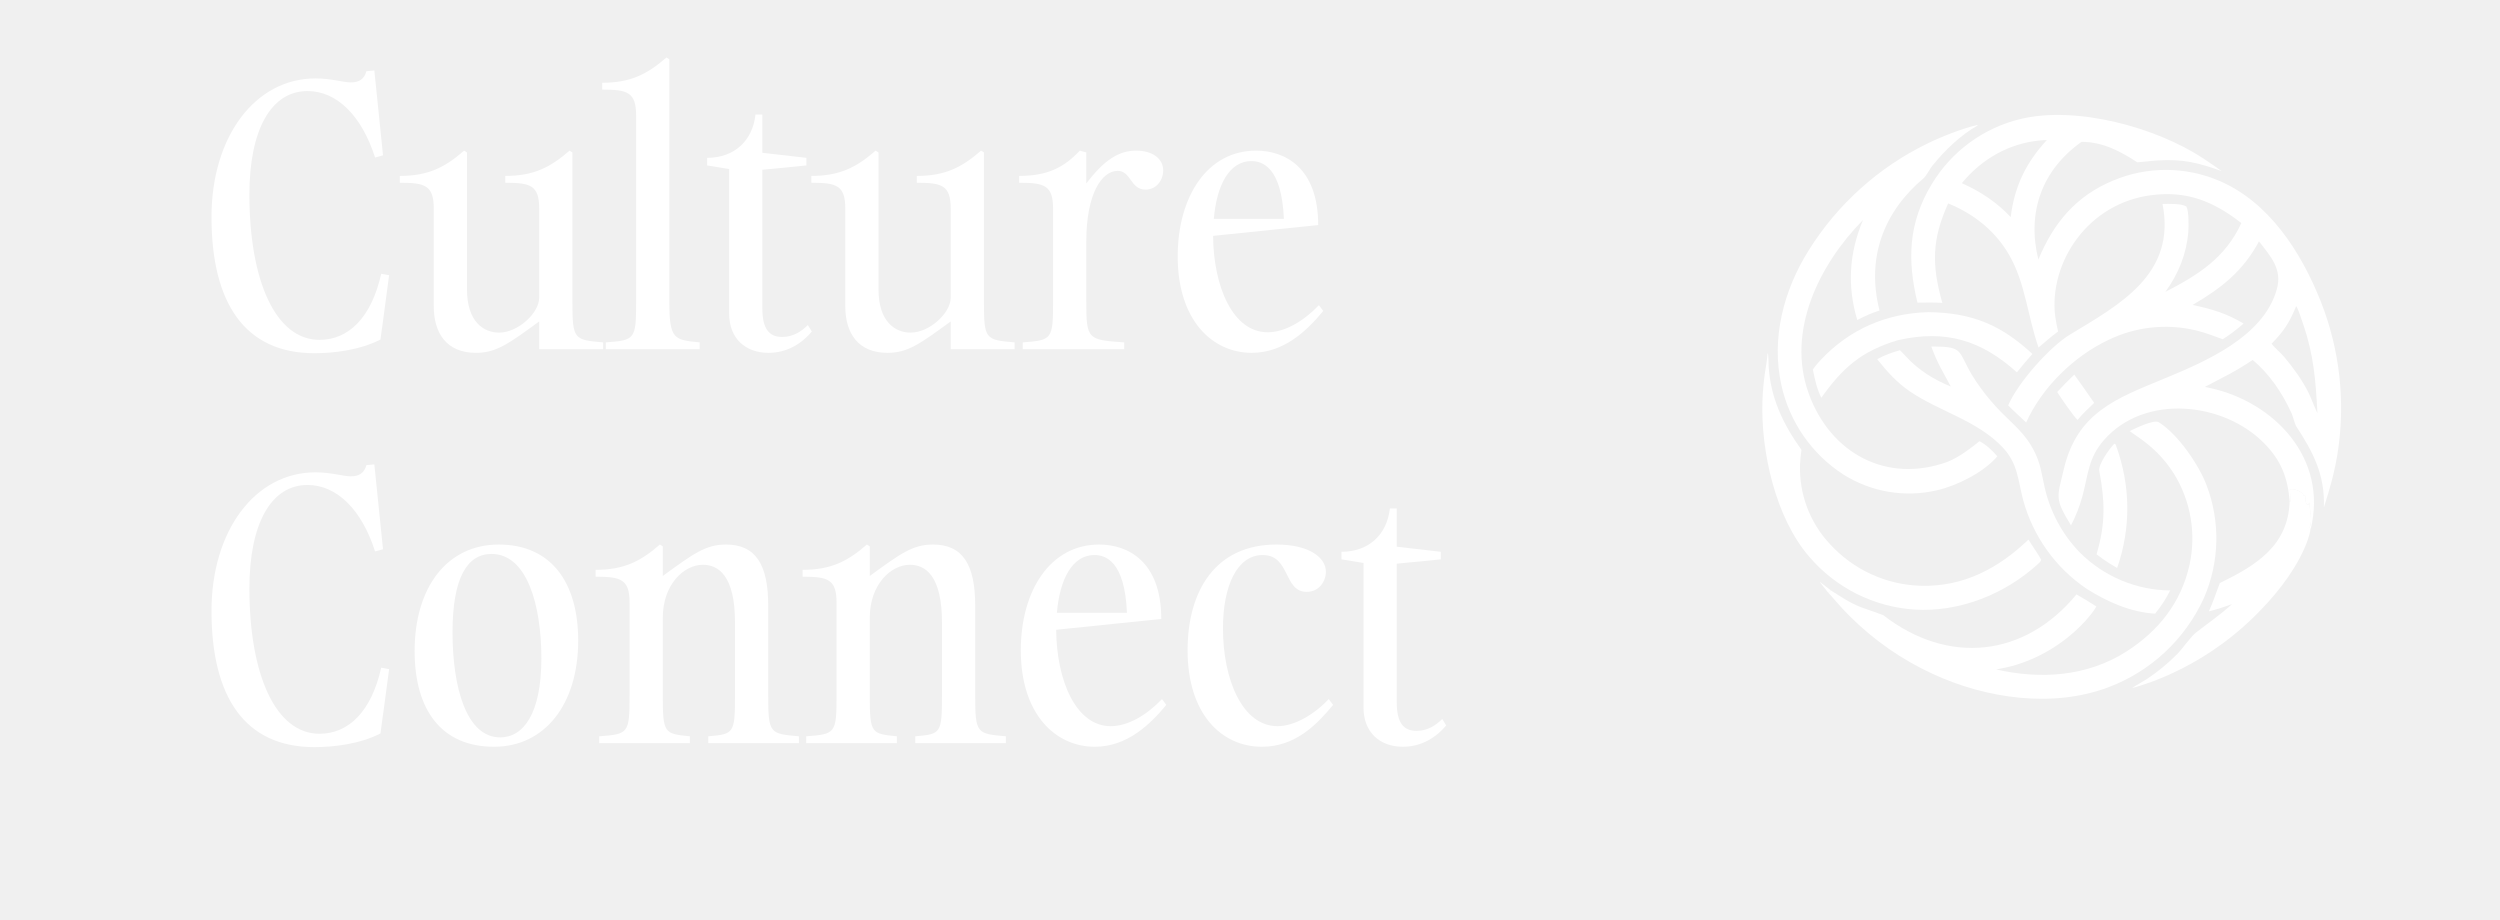
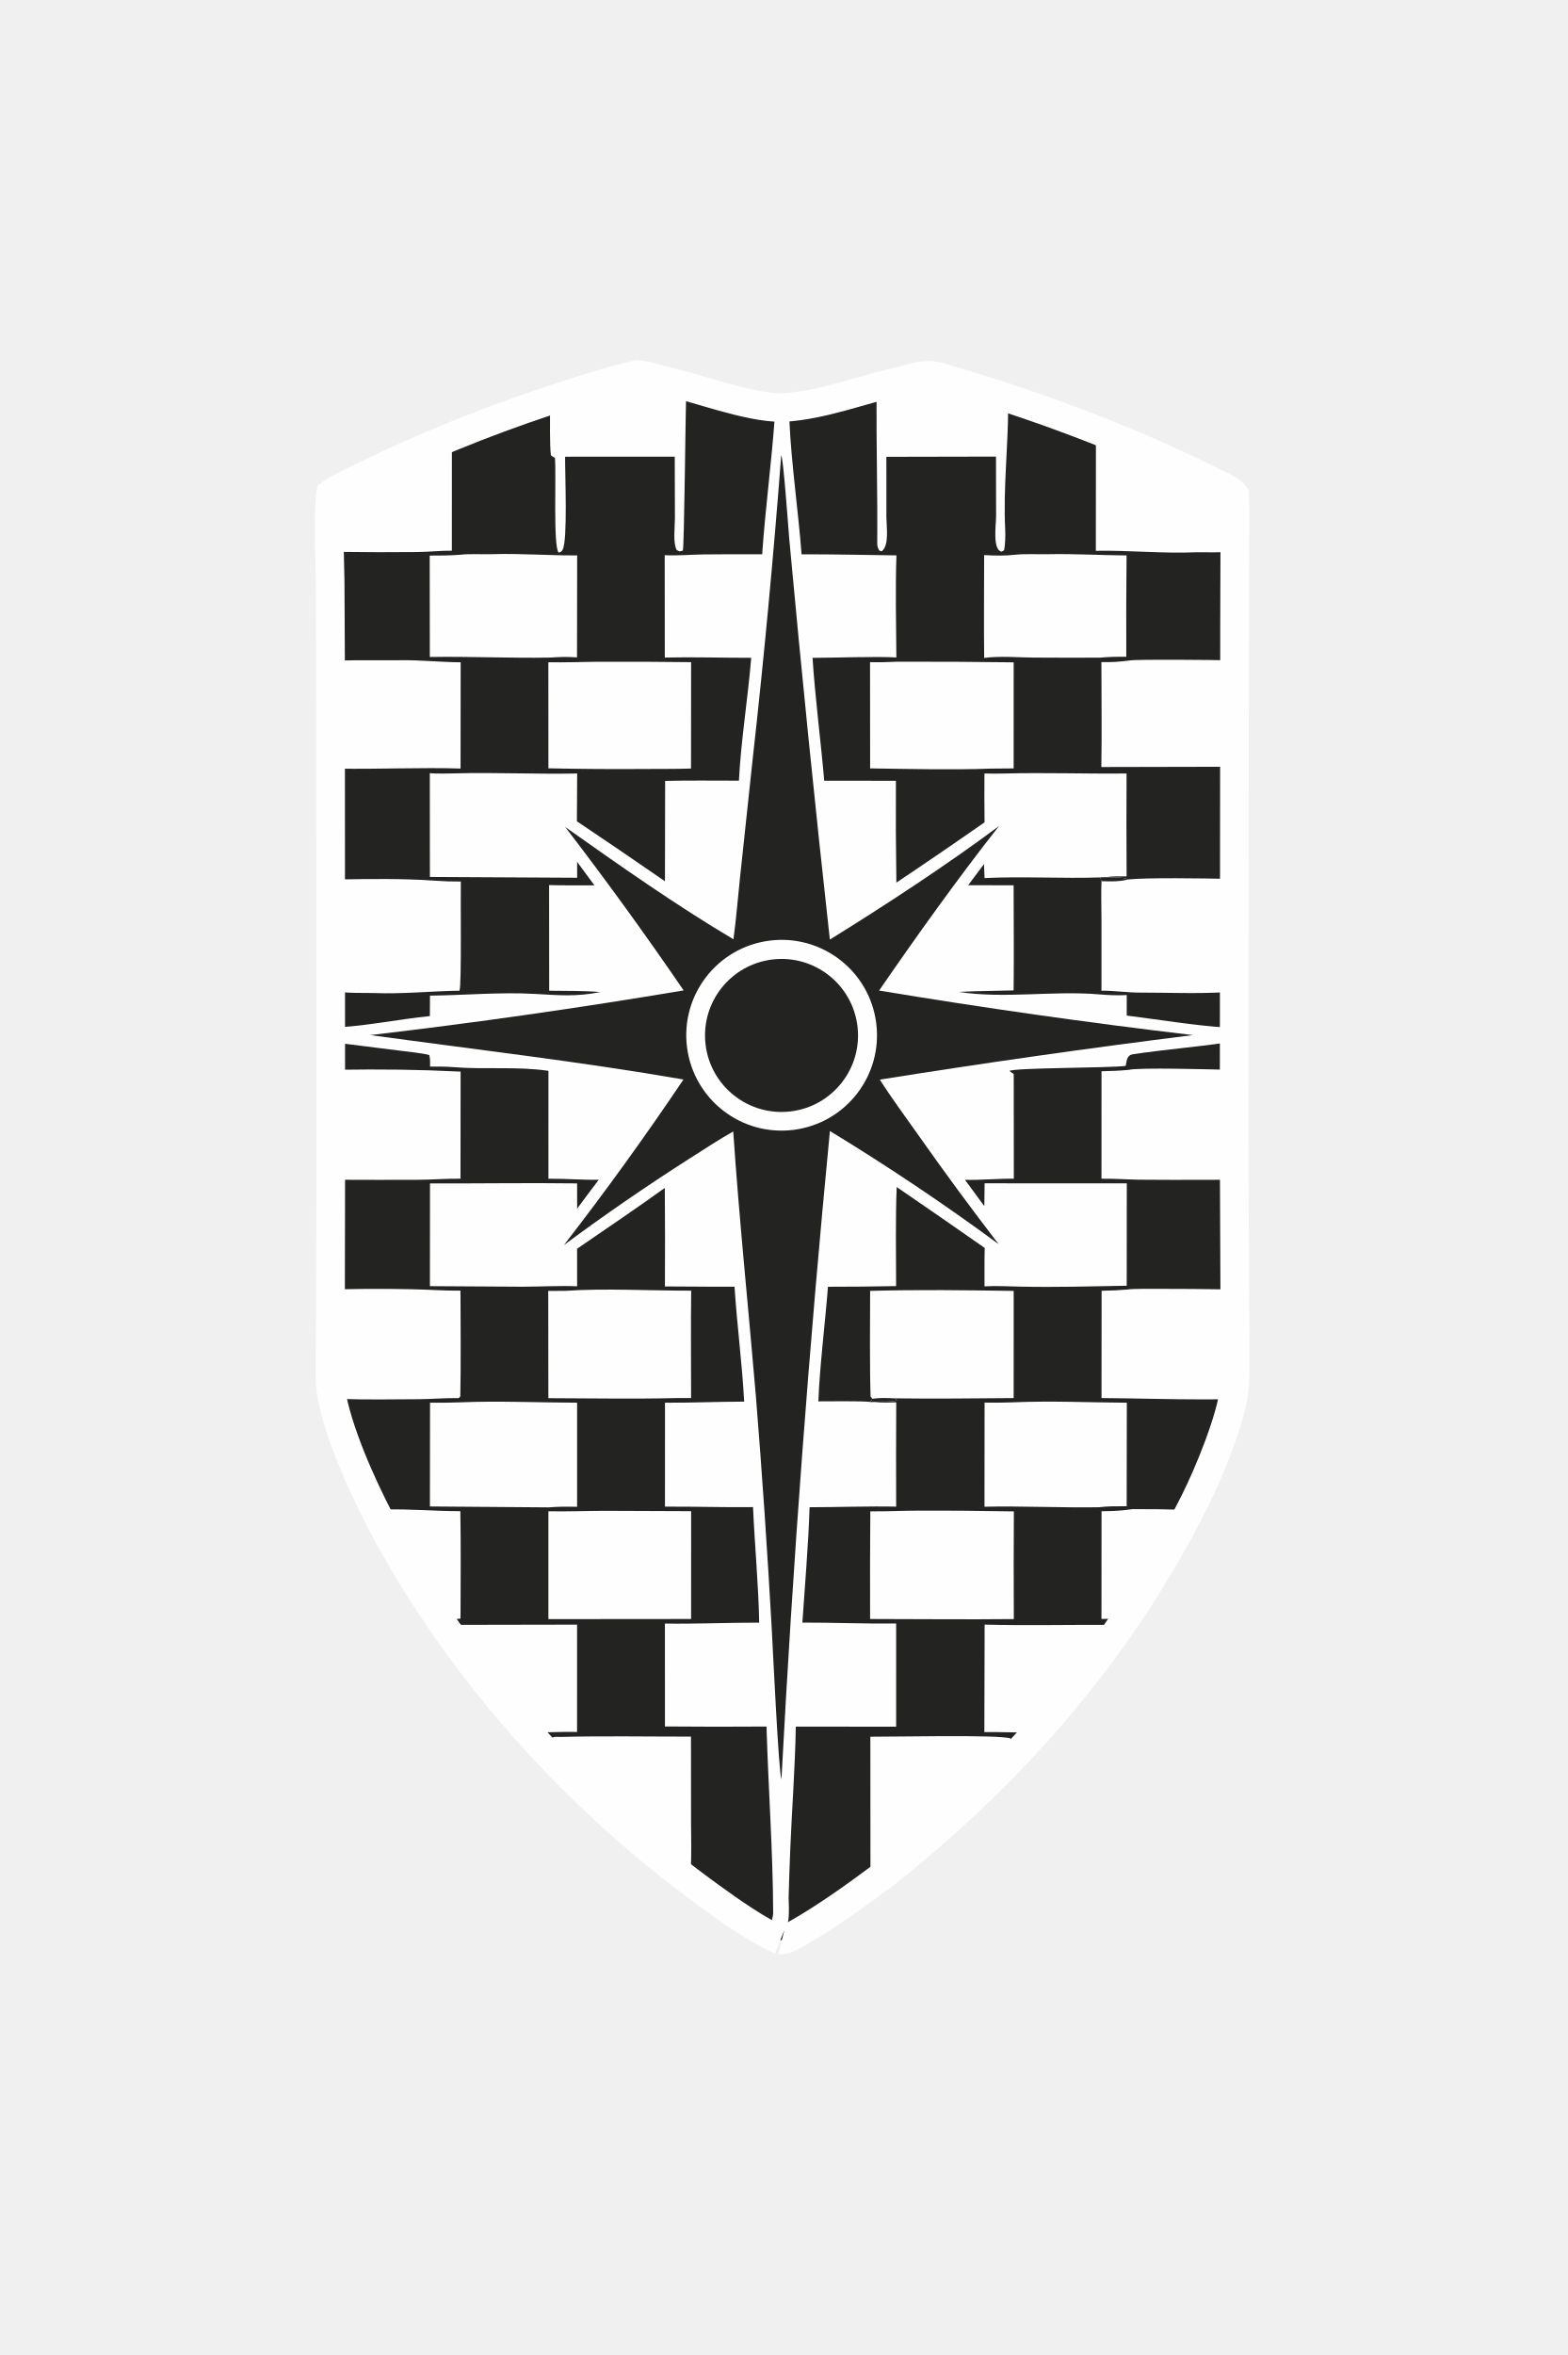
- <svg xmlns="http://www.w3.org/2000/svg" width="87" height="32" viewBox="0 0 87 32" fill="none">
-   <path d="M66.727 10.532C66.368 9.044 66.409 7.759 67.224 6.41C67.912 5.266 69.027 4.449 70.319 4.14C72.263 3.674 75.038 4.431 76.682 5.518C76.891 5.656 77.111 5.811 77.317 5.956C76.5 5.663 75.968 5.528 75.076 5.584C74.849 5.598 74.6 5.635 74.38 5.649C73.778 5.258 73.175 4.938 72.438 4.936C71.058 5.912 70.528 7.394 70.935 9.033C71.463 7.754 72.25 6.816 73.542 6.281C74.719 5.787 76.044 5.79 77.22 6.289C78.969 7.031 80.08 8.775 80.762 10.488C81.431 12.178 81.632 14.02 81.341 15.816C81.226 16.5 81.079 17 80.871 17.659C80.912 16.528 80.499 15.737 79.913 14.842C79.843 14.734 79.797 14.464 79.725 14.338C79.423 13.672 78.96 12.993 78.392 12.527C77.751 12.954 77.382 13.118 76.726 13.466C78.954 13.867 80.918 15.747 80.46 18.193C80.445 18.274 80.427 18.363 80.401 18.441L80.38 18.339C80.484 18.119 80.375 17.761 80.366 17.493C80.344 17.523 80.347 17.523 80.342 17.56C80.298 17.57 80.321 17.569 80.267 17.537C80.222 17.455 80.229 17.386 80.225 17.29L80.223 17.25L80.172 17.255C80.122 17.084 79.771 16.983 79.688 17.035C79.7 17.15 79.696 17.37 79.714 17.458L79.679 17.438C79.612 16.617 79.38 16.019 78.79 15.422C77.362 13.978 74.633 13.703 73.222 15.309C72.673 15.931 72.672 16.504 72.474 17.247C72.378 17.606 72.242 17.954 72.071 18.283C71.493 17.337 71.585 17.324 71.824 16.314C72.284 14.366 73.641 13.867 75.269 13.195C76.727 12.593 78.767 11.732 79.232 10.07C79.434 9.367 79.014 8.917 78.613 8.4C78.055 9.439 77.297 10.033 76.303 10.611C76.979 10.758 77.464 10.898 78.076 11.259C77.883 11.43 77.579 11.67 77.35 11.805C77.008 11.682 76.762 11.58 76.403 11.494C75.383 11.254 74.313 11.373 73.369 11.831C72.165 12.402 71.066 13.477 70.51 14.702C70.326 14.522 70.046 14.279 69.885 14.107C70.213 13.334 71.317 12.08 72.033 11.645C73.745 10.606 75.74 9.552 75.256 7.097C75.475 7.097 75.908 7.077 76.085 7.185C76.175 7.341 76.168 7.887 76.153 8.072C76.091 8.843 75.806 9.535 75.356 10.157C76.496 9.568 77.441 8.977 77.999 7.762C77.022 7.006 76.104 6.626 74.844 6.795C73.816 6.929 72.886 7.479 72.269 8.32C71.708 9.069 71.401 10.072 71.522 11.013C71.543 11.179 71.585 11.371 71.621 11.536C71.38 11.715 71.17 11.897 70.942 12.093C70.562 11.024 70.488 9.844 69.907 8.852C69.464 8.095 68.811 7.545 68.023 7.177C67.948 7.143 67.872 7.11 67.796 7.079C67.228 8.338 67.219 9.217 67.593 10.54C67.269 10.522 67.05 10.529 66.727 10.532ZM69.207 6.895C69.484 7.087 69.741 7.308 69.972 7.554C70.106 6.478 70.503 5.665 71.23 4.874C71.172 4.876 71.043 4.878 70.99 4.888C69.924 4.988 68.974 5.527 68.29 6.352L68.272 6.374C68.679 6.565 68.835 6.646 69.207 6.895ZM79.05 11.962C79.186 12.135 79.362 12.267 79.498 12.43C79.813 12.805 80.128 13.245 80.347 13.686C80.451 13.91 80.544 14.167 80.647 14.379C80.586 13.252 80.522 12.359 80.148 11.277C80.094 11.121 79.99 10.779 79.908 10.652C79.679 11.212 79.481 11.525 79.05 11.962Z" fill="white" />
-   <path d="M74.115 15.001C74.323 14.898 74.96 14.591 75.125 14.694C75.808 15.12 76.528 16.199 76.781 16.867C77.275 18.146 77.242 19.57 76.69 20.825C76.031 22.258 74.837 23.369 73.368 23.918C71.43 24.649 69.106 24.308 67.26 23.452C66.186 22.959 65.208 22.278 64.37 21.441C64.194 21.268 64.045 21.105 63.884 20.919C63.83 20.857 63.679 20.677 63.626 20.63C63.675 20.596 63.674 20.591 63.715 20.547C64.082 20.775 64.391 20.994 64.8 21.145C64.858 21.166 65.524 21.397 65.538 21.408C67.793 23.155 70.456 22.878 72.262 20.685C72.484 20.81 72.738 20.967 72.954 21.106C72.87 21.262 72.686 21.482 72.566 21.613C71.911 22.326 71.082 22.851 70.162 23.137C69.936 23.206 69.7 23.253 69.468 23.297C71.011 23.65 72.635 23.545 73.998 22.674C75.112 21.962 75.9 20.976 76.193 19.666C76.435 18.574 76.24 17.431 75.651 16.483C75.302 15.93 74.877 15.523 74.341 15.163C74.271 15.116 74.179 15.055 74.115 15.001Z" fill="white" />
-   <path d="M68.786 4.356L68.819 4.348L68.817 4.37C68.26 4.678 67.687 5.222 67.29 5.716C67.177 5.829 67.048 6.112 66.936 6.207C65.554 7.369 64.939 8.977 65.408 10.806C65.105 10.904 64.915 10.991 64.633 11.136C64.275 9.939 64.352 8.805 64.832 7.657C63.311 9.198 62.158 11.521 62.943 13.694C63.698 15.786 65.666 16.837 67.77 16.073C68.17 15.916 68.552 15.62 68.887 15.354C69.116 15.471 69.341 15.686 69.508 15.879C69.05 16.427 68.11 16.901 67.418 17.059C66.297 17.325 65.118 17.126 64.143 16.509C63.048 15.8 62.275 14.684 61.992 13.403C61.63 11.77 62.074 10.095 62.947 8.704C63.951 7.102 65.381 5.817 67.075 4.995C67.539 4.765 68.286 4.47 68.786 4.356Z" fill="white" />
-   <path d="M67.208 12.059C67.227 12.059 67.247 12.058 67.266 12.058C68.345 12.061 68.128 12.213 68.621 13.043C68.72 13.208 68.828 13.368 68.943 13.522C69.154 13.811 69.386 14.084 69.636 14.339C70.058 14.769 70.462 15.08 70.757 15.634C71.018 16.127 71.037 16.444 71.153 16.955C71.345 17.814 71.77 18.602 72.382 19.231C73.219 20.066 74.346 20.539 75.523 20.547C75.379 20.836 75.202 21.108 74.997 21.356C74.137 21.303 73.331 20.944 72.612 20.488C71.534 19.76 70.751 18.664 70.406 17.402C70.225 16.719 70.225 16.138 69.702 15.578C68.825 14.639 67.497 14.323 66.465 13.622C66.009 13.311 65.665 12.927 65.327 12.5C65.58 12.359 65.839 12.265 66.117 12.188C66.188 12.255 66.263 12.335 66.329 12.407C66.771 12.886 67.291 13.206 67.888 13.452C67.589 12.885 67.45 12.704 67.208 12.059Z" fill="white" />
-   <path d="M61.512 12.288C61.548 12.331 61.544 12.652 61.548 12.728C61.61 13.844 62.054 14.766 62.691 15.655C62.669 15.827 62.648 15.988 62.641 16.161C62.606 17.188 62.98 18.185 63.68 18.932C64.496 19.826 65.636 20.35 66.84 20.385C68.325 20.427 69.541 19.782 70.591 18.778C70.69 18.948 70.975 19.352 71.032 19.478C71.016 19.554 70.966 19.585 70.908 19.639C69.768 20.68 68.17 21.313 66.627 21.213C65.209 21.121 63.887 20.458 62.96 19.372C61.788 18.016 61.274 15.717 61.333 13.948C61.345 13.635 61.372 13.323 61.414 13.013C61.444 12.797 61.498 12.524 61.511 12.312L61.512 12.288Z" fill="white" />
-   <path d="M79.679 17.438L79.714 17.458C79.696 17.37 79.7 17.15 79.688 17.035C79.771 16.983 80.122 17.084 80.172 17.255L80.223 17.25L80.225 17.29C80.229 17.386 80.222 17.455 80.267 17.537C80.321 17.569 80.298 17.57 80.342 17.56C80.347 17.523 80.344 17.523 80.366 17.493C80.375 17.761 80.484 18.119 80.38 18.339L80.401 18.441C80.401 18.494 80.331 18.732 80.311 18.787C79.992 19.678 79.351 20.524 78.703 21.198C77.648 22.308 76.359 23.165 74.933 23.707C74.845 23.741 74.284 23.937 74.204 23.938C74.366 23.829 74.542 23.74 74.704 23.635C75.089 23.381 75.446 23.087 75.77 22.758C75.961 22.564 76.242 22.151 76.424 22.01C76.854 21.674 77.269 21.395 77.677 21.02C77.412 21.121 77.142 21.206 76.868 21.276C77.033 20.912 77.111 20.644 77.252 20.289C78.496 19.683 79.636 18.997 79.679 17.438Z" fill="white" />
-   <path d="M67.099 10.863C68.595 10.877 69.632 11.297 70.727 12.318C70.54 12.525 70.361 12.739 70.189 12.958C68.939 11.833 67.704 11.463 66.047 11.838C64.779 12.219 64.132 12.789 63.381 13.843C63.214 13.485 63.166 13.242 63.088 12.862C63.172 12.733 63.256 12.637 63.361 12.525C64.372 11.453 65.645 10.905 67.099 10.863Z" fill="white" />
-   <path d="M73.577 15.442C73.62 15.46 73.617 15.449 73.634 15.494C74.145 16.893 74.165 18.358 73.677 19.765L73.396 19.598C73.231 19.49 73.114 19.41 72.96 19.289C73.278 18.213 73.253 17.442 73.055 16.388C73.013 16.164 73.403 15.622 73.577 15.442Z" fill="white" />
-   <path d="M72.184 13.037C72.199 13.048 72.823 13.935 72.877 14.02C72.645 14.254 72.524 14.338 72.3 14.613C72.181 14.52 71.682 13.793 71.59 13.642C71.792 13.422 71.969 13.243 72.184 13.037Z" fill="white" />
-   <path d="M63.319 20.242C63.451 20.339 63.586 20.447 63.715 20.547C63.674 20.591 63.675 20.596 63.626 20.63C63.525 20.5 63.422 20.371 63.319 20.242Z" fill="white" />
-   <path d="M13.266 9.527L13.542 9.577L13.241 11.814C12.512 12.191 11.594 12.292 10.941 12.292C8.528 12.292 7.36 10.557 7.36 7.554C7.36 4.752 8.88 2.729 10.979 2.729C11.532 2.729 11.934 2.867 12.21 2.867C12.499 2.867 12.675 2.754 12.751 2.478L13.027 2.452L13.329 5.405L13.052 5.481C12.587 4.023 11.72 3.169 10.702 3.169C9.433 3.169 8.679 4.513 8.679 6.775C8.679 9.753 9.584 11.827 11.117 11.827C12.135 11.827 12.926 11.048 13.266 9.527Z" fill="white" />
-   <path d="M20.988 12.153H18.764V11.186C17.696 11.965 17.269 12.279 16.565 12.279C15.535 12.279 15.095 11.588 15.095 10.658V7.265C15.095 6.448 14.793 6.36 13.914 6.36V6.122C14.894 6.122 15.472 5.833 16.151 5.242L16.251 5.305V10.067C16.251 11.198 16.829 11.575 17.369 11.575C18.023 11.575 18.764 10.897 18.764 10.356V7.265C18.764 6.448 18.463 6.36 17.583 6.36V6.122C18.563 6.122 19.141 5.833 19.82 5.242L19.92 5.305V10.495C19.92 11.814 19.971 11.827 20.988 11.915V12.153Z" fill="white" />
-   <path d="M24.349 11.915V12.153H21.082V11.915C22.1 11.839 22.137 11.814 22.137 10.495V4.023C22.137 3.206 21.836 3.118 20.956 3.118V2.88C21.936 2.88 22.514 2.591 23.193 2L23.293 2.063V10.495C23.293 11.814 23.457 11.827 24.349 11.915Z" fill="white" />
-   <path d="M28.113 11.311L28.252 11.538C27.912 11.94 27.41 12.279 26.744 12.279C25.952 12.279 25.374 11.789 25.374 10.909V5.883L24.608 5.757V5.493C25.55 5.493 26.191 4.903 26.291 3.985H26.53V5.317L28.063 5.493V5.757L26.53 5.908V10.733C26.53 11.45 26.769 11.726 27.221 11.726C27.598 11.726 27.887 11.538 28.113 11.311Z" fill="white" />
-   <path d="M35.309 12.153H33.085V11.186C32.017 11.965 31.59 12.279 30.886 12.279C29.856 12.279 29.416 11.588 29.416 10.658V7.265C29.416 6.448 29.114 6.36 28.235 6.36V6.122C29.215 6.122 29.793 5.833 30.471 5.242L30.572 5.305V10.067C30.572 11.198 31.15 11.575 31.69 11.575C32.344 11.575 33.085 10.897 33.085 10.356V7.265C33.085 6.448 32.783 6.36 31.904 6.36V6.122C32.884 6.122 33.462 5.833 34.141 5.242L34.241 5.305V10.495C34.241 11.814 34.291 11.827 35.309 11.915V12.153Z" fill="white" />
-   <path d="M39.122 11.915V12.153H35.591V11.915C36.609 11.839 36.647 11.814 36.647 10.495V7.265C36.647 6.448 36.345 6.36 35.465 6.36V6.122C36.446 6.122 37.024 5.833 37.577 5.242L37.803 5.305V6.386C38.431 5.556 38.946 5.242 39.537 5.242C40.09 5.242 40.479 5.506 40.479 5.933C40.479 6.272 40.241 6.599 39.864 6.599C39.336 6.599 39.361 5.946 38.896 5.946C38.343 5.946 37.803 6.737 37.803 8.409V10.495C37.803 11.814 37.853 11.827 39.122 11.915Z" fill="white" />
-   <path d="M43.56 12.279C42.191 12.279 40.984 11.148 40.984 8.924C40.984 6.838 42.015 5.242 43.711 5.242C44.717 5.242 45.873 5.833 45.873 7.831L42.216 8.208C42.228 9.979 42.907 11.563 44.114 11.563C44.717 11.563 45.37 11.173 45.898 10.62L46.049 10.821C45.508 11.475 44.704 12.279 43.56 12.279ZM43.548 5.606C42.782 5.606 42.342 6.436 42.241 7.617H44.679C44.603 5.808 43.925 5.606 43.548 5.606Z" fill="white" />
-   <path d="M13.266 23.235L13.542 23.286L13.241 25.523C12.512 25.899 11.594 26 10.941 26C8.528 26 7.36 24.266 7.36 21.263C7.36 18.46 8.88 16.437 10.979 16.437C11.532 16.437 11.934 16.576 12.21 16.576C12.499 16.576 12.675 16.462 12.751 16.186L13.027 16.161L13.329 19.114L13.052 19.189C12.587 17.732 11.72 16.877 10.702 16.877C9.433 16.877 8.679 18.222 8.679 20.483C8.679 23.462 9.584 25.535 11.117 25.535C12.135 25.535 12.926 24.756 13.266 23.235Z" fill="white" />
-   <path d="M17.357 18.95C19.141 18.95 20.121 20.22 20.121 22.293C20.121 24.517 18.953 25.987 17.194 25.987C15.371 25.987 14.429 24.718 14.429 22.657C14.429 20.421 15.572 18.95 17.357 18.95ZM17.407 25.661C18.211 25.661 18.84 24.844 18.84 22.909C18.84 21.049 18.337 19.277 17.105 19.277C16.264 19.277 15.748 20.094 15.748 22.004C15.748 23.914 16.226 25.661 17.407 25.661Z" fill="white" />
-   <path d="M24.007 25.623V25.862H20.853V25.623C21.871 25.548 21.909 25.523 21.909 24.203V20.974C21.909 20.157 21.607 20.069 20.727 20.069V19.83C21.707 19.83 22.286 19.541 22.964 18.95L23.065 19.013V20.044C24.133 19.265 24.56 18.95 25.264 18.95C26.294 18.95 26.734 19.642 26.734 21.074V24.203C26.734 25.523 26.784 25.535 27.802 25.623V25.862H24.648V25.623C25.54 25.548 25.578 25.523 25.578 24.203V21.665C25.578 20.031 25 19.654 24.459 19.654C23.806 19.654 23.065 20.333 23.065 21.501V24.203C23.065 25.523 23.115 25.535 24.007 25.623Z" fill="white" />
-   <path d="M31.21 25.623V25.862H28.056V25.623C29.074 25.548 29.112 25.523 29.112 24.203V20.974C29.112 20.157 28.81 20.069 27.931 20.069V19.83C28.911 19.83 29.489 19.541 30.168 18.95L30.268 19.013V20.044C31.336 19.265 31.763 18.95 32.467 18.95C33.498 18.95 33.937 19.642 33.937 21.074V24.203C33.937 25.523 33.988 25.535 35.005 25.623V25.862H31.851V25.623C32.743 25.548 32.781 25.523 32.781 24.203V21.665C32.781 20.031 32.203 19.654 31.663 19.654C31.009 19.654 30.268 20.333 30.268 21.501V24.203C30.268 25.523 30.318 25.535 31.21 25.623Z" fill="white" />
-   <path d="M38.1 25.987C36.73 25.987 35.524 24.857 35.524 22.632C35.524 20.546 36.554 18.95 38.251 18.95C39.256 18.95 40.412 19.541 40.412 21.539L36.755 21.916C36.768 23.688 37.446 25.271 38.653 25.271C39.256 25.271 39.909 24.882 40.437 24.329L40.588 24.53C40.047 25.183 39.243 25.987 38.1 25.987ZM38.087 19.315C37.321 19.315 36.881 20.144 36.78 21.325H39.218C39.143 19.516 38.464 19.315 38.087 19.315Z" fill="white" />
-   <path d="M43.942 19.315C43.049 19.315 42.559 20.395 42.559 21.866C42.559 23.65 43.238 25.271 44.457 25.271C45.035 25.271 45.713 24.882 46.241 24.329L46.392 24.53C45.852 25.183 45.098 25.987 43.916 25.987C42.496 25.987 41.328 24.831 41.328 22.632C41.328 20.546 42.308 18.95 44.419 18.95C45.6 18.95 46.141 19.428 46.141 19.893C46.141 20.232 45.902 20.597 45.475 20.597C44.658 20.597 44.909 19.315 43.942 19.315Z" fill="white" />
-   <path d="M50.19 25.02L50.328 25.246C49.989 25.648 49.486 25.987 48.82 25.987C48.029 25.987 47.45 25.497 47.45 24.618V19.591L46.684 19.466V19.202C47.626 19.202 48.267 18.611 48.368 17.694H48.607V19.026L50.14 19.202V19.466L48.607 19.616V24.442C48.607 25.158 48.845 25.434 49.298 25.434C49.675 25.434 49.964 25.246 50.19 25.02Z" fill="white" />
+ <svg xmlns="http://www.w3.org/2000/svg" width="219" height="329" viewBox="0 0 219 329" fill="none">
+   <path d="M89.054 52.323C89.484 52.343 90.018 52.446 90.682 52.615C91.316 52.777 92.317 53.075 93.049 53.236C95.213 53.711 97.924 54.589 100.922 55.423C103.772 56.215 106.888 56.966 109.397 56.939H109.451L109.504 56.935C112.39 56.749 115.191 56.09 117.851 55.364C120.578 54.621 123.055 53.842 125.605 53.279L125.637 53.273L125.669 53.264C128.45 52.553 129.449 52.125 131.504 52.725C144.274 56.45 156.99 61.092 168.853 67.001L168.854 67.002C169.71 67.428 170.654 67.809 171.574 68.369C172.009 68.635 172.303 68.864 172.47 69.042C172.49 69.064 172.505 69.083 172.518 69.099C172.598 71.08 172.568 73.162 172.555 75.238V75.243L172.517 86.95V86.955L172.455 159.314V159.324L172.554 182.774C172.563 185.603 172.705 191.903 172.458 194.189V194.191C172.248 196.139 171.394 199.009 170.285 201.991C169.191 204.932 167.915 207.81 166.961 209.711C156.598 230.366 141.801 247.381 123.751 261.722C119.723 264.729 115.59 267.715 111.341 270.14H111.34C110.782 270.459 110.223 270.751 109.708 270.917C109.158 271.095 108.985 271.022 109.013 271.033C105.972 269.75 102.065 266.979 99.156 264.872C80.421 251.299 63.944 233.034 53.206 212.554C50.464 207.323 47.086 199.753 46.224 194.228C46.11 193.496 46.084 191.558 46.105 189.295C46.124 187.191 46.182 184.808 46.186 183.662V183.659L46.225 162.133V162.128L46.194 93.005V92.996L46.137 81.3V81.285L46.075 78.431C46.048 77.235 46.021 75.848 46.013 74.438C46.006 73.053 46.017 71.71 46.066 70.609C46.09 70.058 46.123 69.588 46.164 69.215C46.173 69.129 46.185 69.05 46.195 68.98C46.278 68.916 46.377 68.844 46.494 68.766C46.861 68.519 47.328 68.249 47.85 67.972C48.923 67.403 49.989 66.921 50.771 66.537C59.052 62.506 67.59 59.026 76.329 56.118L76.341 56.113C80.047 54.853 85.312 53.16 89.054 52.323Z" fill="#232322" stroke="#FEFEFE" stroke-width="4" />
+   <path d="M108.273 58.217C112.135 58.021 116.681 56.617 120.497 55.766C118.493 56.706 112.563 58.494 110.31 58.725C110.561 64.628 111.561 71.437 112.012 77.439C116.55 77.43 120.764 77.529 125.272 77.589C125.108 82.083 125.224 87.307 125.26 91.846C122.192 91.685 116.848 91.895 113.547 91.903C113.885 97.276 114.704 103.554 115.178 109.066L125.195 109.079C125.165 113.821 125.187 118.564 125.26 123.305C129.398 120.54 133.505 117.73 137.582 114.877C137.556 112.604 137.551 110.331 137.567 108.058C138.494 108.091 139.42 108.086 140.348 108.062C146.039 107.913 151.739 108.123 157.428 108.059C157.401 112.852 157.403 117.645 157.433 122.437C156.395 122.426 155.54 122.388 154.507 122.553L153.757 122.58C148.488 122.754 142.761 122.411 137.583 122.669L137.503 120.711C136.76 121.69 136.024 122.675 135.295 123.665L141.644 123.681C141.648 128.542 141.701 133.508 141.645 138.361C139.195 138.432 136.4 138.441 133.985 138.574C140.338 139.562 147.195 138.362 153.654 138.922C154.886 139.029 156.221 139.08 157.454 139.013L157.449 141.878C161.496 142.377 167.387 143.335 171.286 143.54L171.278 145.658C166.985 146.296 162.631 146.629 158.341 147.28C157.397 147.423 157.476 148.228 157.299 148.911C154.678 149.223 142.023 149.146 141.055 149.608C141.285 149.79 141.405 149.88 141.659 150.04L141.674 164.67C139.352 164.641 137.034 164.887 134.843 164.823L137.552 168.5L137.59 165.31L157.459 165.319L157.448 179.62C152.458 179.713 147.497 179.851 142.503 179.744C140.873 179.708 139.198 179.615 137.575 179.707C137.583 177.956 137.555 176.079 137.603 174.339C133.52 171.48 129.42 168.645 125.304 165.833C125.125 170.299 125.219 175.173 125.223 179.67C122.049 179.736 118.875 179.766 115.7 179.764C115.322 184.685 114.531 191.01 114.36 195.774C116.116 195.782 120.074 195.697 121.631 195.855L122.261 195.847C123.092 195.991 124.365 195.928 125.241 195.914C125.213 200.77 125.21 205.627 125.231 210.481C121.486 210.399 116.979 210.563 113.13 210.566C112.978 215.656 112.465 221.556 112.125 226.682C116.423 226.669 121.07 226.862 125.228 226.809L125.229 241.225L111.204 241.211C111.126 246.591 110.667 252.708 110.441 258.156C110.345 260.459 110.266 262.763 110.203 265.067C110.182 266.024 110.769 271.215 108.181 269.51C107.453 268.909 108.044 267.929 108.042 267.293C108.02 258.723 107.359 249.738 107.113 241.203C102.382 241.238 97.652 241.235 92.921 241.192L92.916 226.817C97.007 226.893 101.828 226.676 106.091 226.689C106.003 221.577 105.455 215.775 105.23 210.546C101.087 210.6 97.021 210.451 92.924 210.484L92.927 195.962C96.473 195.986 100.361 195.819 103.989 195.81C103.713 190.508 102.983 185.08 102.644 179.756C99.404 179.784 96.16 179.715 92.917 179.719C92.942 175.13 92.937 170.54 92.901 165.952C88.961 168.799 84.661 171.686 80.644 174.45L80.648 179.702C78.61 179.589 75.244 179.752 73.062 179.758L60.078 179.679L60.088 165.329C67.017 165.348 73.634 165.233 80.645 165.324L80.651 168.857C81.646 167.499 82.653 166.151 83.673 164.813C81.341 164.858 79.029 164.648 76.638 164.673L76.641 149.598C72.155 148.946 67.775 149.448 63.279 149.076C62.246 148.991 61.139 149.005 60.098 149.009C60.108 148.364 60.132 148.041 59.992 147.396C59.371 147.171 56.722 146.887 55.943 146.788L47.238 145.695L47.253 143.519C51.272 143.319 55.971 142.345 60.07 141.954L60.089 139.091C64.914 139.042 69.916 138.577 74.765 138.853C78.216 139.049 80.491 139.26 83.89 138.6C81.958 138.405 78.754 138.431 76.746 138.406L76.733 123.65C78.785 123.71 81.002 123.676 83.067 123.684L80.649 120.403L80.651 122.624L60.074 122.511L60.062 108.019C61.194 108.095 62.353 108.076 63.487 108.044C69.186 107.886 74.966 108.178 80.654 108.061L80.618 114.737C84.74 117.499 88.841 120.292 92.921 123.115L92.947 109.095C96.293 109.007 99.893 109.067 103.259 109.061C103.509 103.77 104.535 97.332 104.977 91.898C101.043 91.903 96.785 91.768 92.9 91.863L92.887 77.562C94.763 77.651 96.545 77.475 98.415 77.452C101.109 77.42 103.813 77.43 106.507 77.436C106.938 71.112 107.817 64.637 108.273 58.217Z" fill="#FEFEFE" />
+   <path d="M109.17 63.593C109.456 63.873 110.179 73.937 110.283 75.204C112 93.907 113.894 112.593 115.965 131.259C123.495 126.608 132.485 120.721 139.611 115.392C134.066 122.415 127.945 130.959 122.848 138.384C137.413 140.801 152.033 142.876 166.695 144.605C152.079 146.431 137.494 148.505 122.948 150.827C124.489 153.269 126.69 156.252 128.38 158.645C131.993 163.779 135.716 168.834 139.547 173.808C131.924 168.198 124.059 162.926 115.973 158.005C113.056 188.136 110.798 218.326 109.202 248.556C108.816 247.866 107.975 229.858 107.845 227.553C107.239 216.687 106.498 205.831 105.623 194.984C104.594 182.85 103.279 170.169 102.464 158.066C100.5 159.166 98.113 160.743 96.168 161.976C90.242 165.761 84.45 169.751 78.802 173.939C84.629 166.418 90.201 158.703 95.509 150.808C81.077 148.306 66.254 146.602 51.744 144.605C66.39 142.889 80.99 140.808 95.532 138.363C90.224 130.599 84.703 122.983 78.973 115.524C86.434 120.809 94.68 126.598 102.491 131.218C102.865 128.521 103.115 125.395 103.406 122.654L105.137 106.434C106.734 92.179 108.078 77.896 109.17 63.593Z" fill="#232322" />
+   <path d="M107.541 131.409C114.837 130.479 121.507 135.635 122.444 142.929C123.381 150.222 118.231 156.896 110.937 157.84C103.633 158.786 96.946 153.628 96.008 146.324C95.069 139.02 100.235 132.34 107.541 131.409Z" fill="#FEFEFE" />
+   <path d="M107.969 134.039C113.832 133.354 119.141 137.548 119.829 143.409C120.517 149.271 116.323 154.58 110.461 155.27C104.596 155.96 99.283 151.765 98.594 145.901C97.906 140.037 102.104 134.726 107.969 134.039Z" fill="#232322" />
+   <path d="M121.619 211.135C123.673 211.166 125.957 211.05 128.055 211.044C132.597 211.026 137.138 211.061 141.679 211.145C141.647 216.158 141.645 221.174 141.673 226.189C134.932 226.263 128.308 226.179 121.589 226.179C121.568 221.164 121.578 216.15 121.619 211.135Z" fill="#FEFEFE" />
+   <path d="M121.593 180.336C128.404 180.156 134.858 180.24 141.653 180.344L141.651 195.315C136.184 195.352 130.525 195.432 125.065 195.35L125.349 195.601C124.91 195.909 123.031 195.747 122.261 195.847L121.631 195.855L121.903 195.408C121.82 195.308 121.738 195.209 121.655 195.108C121.522 190.945 121.584 184.258 121.593 180.336Z" fill="#FEFEFE" />
+   <path d="M121.903 195.408C123.076 195.255 123.897 195.308 125.066 195.35L125.349 195.601C124.91 195.909 123.031 195.747 122.261 195.847L121.631 195.855L121.903 195.408Z" fill="#232322" />
+   <path d="M79.018 180.333C84.42 179.956 91.124 180.323 96.587 180.309C96.523 185.27 96.573 190.346 96.574 195.316H94.402C88.575 195.458 82.482 195.344 76.63 195.329L76.612 180.349L79.018 180.333Z" fill="#FEFEFE" />
+   <path d="M76.636 211.127C79.173 211.18 81.986 211.072 84.564 211.066L96.58 211.114L96.576 226.178L76.635 226.196L76.636 211.127Z" fill="#FEFEFE" />
+   <path d="M64.501 195.906C69.462 195.686 75.587 195.953 80.645 195.959L80.647 210.505C79.151 210.47 78.134 210.473 76.645 210.584L60.077 210.457L60.094 195.965C61.564 195.978 63.033 195.959 64.501 195.906Z" fill="#FEFEFE" />
+   <path d="M125.315 92.444C130.761 92.427 136.207 92.456 141.652 92.531L141.649 107.349L138.462 107.377C133.277 107.57 126.817 107.424 121.593 107.346L121.58 92.506C122.906 92.538 123.99 92.505 125.315 92.444Z" fill="#FEFEFE" />
+   <path d="M83.461 92.449C87.832 92.431 92.204 92.45 96.576 92.507L96.563 107.368C94.489 107.435 92.302 107.415 90.219 107.427C85.691 107.463 81.163 107.433 76.637 107.337L76.628 92.523C78.862 92.554 81.218 92.482 83.461 92.449Z" fill="#FEFEFE" />
+   <path d="M64.344 77.498C65.516 77.343 67.537 77.46 68.79 77.42C72.706 77.294 76.787 77.623 80.654 77.589L80.633 91.842C79.176 91.724 78.268 91.784 76.812 91.867C71.237 91.968 65.51 91.683 60.064 91.784L60.047 77.616C61.566 77.618 62.833 77.614 64.344 77.498Z" fill="#FEFEFE" />
+   <path d="M141.666 195.906C146.668 195.681 152.445 195.932 157.464 195.965L157.442 210.427C156.085 210.428 154.881 210.407 153.529 210.566C148.261 210.65 142.714 210.377 137.573 210.491L137.586 195.946C139.004 195.967 140.251 195.964 141.666 195.906Z" fill="#FEFEFE" />
+   <path d="M141.857 77.499C143.121 77.353 145.105 77.449 146.422 77.423C150.091 77.35 153.773 77.566 157.427 77.596C157.384 82.316 157.371 87.036 157.387 91.756C156 91.739 155.075 91.76 153.695 91.876C150.569 91.889 147.443 91.885 144.317 91.866C141.978 91.833 139.851 91.63 137.529 91.911C137.472 87.166 137.525 82.301 137.525 77.546C138.973 77.629 140.415 77.662 141.857 77.499Z" fill="#FEFEFE" />
+   <path d="M153.757 122.58L154.507 122.553C155.404 122.601 157.005 122.493 157.636 122.864C160.344 122.582 168.169 122.712 171.299 122.776L171.264 138.608C167.439 138.848 163.096 138.665 159.232 138.668C157.517 138.669 155.742 138.387 153.919 138.404L153.92 128.272C153.92 126.779 153.846 124.542 153.93 123.102L153.757 122.58Z" fill="#FEFEFE" />
+   <path d="M153.757 122.58L154.507 122.553C155.404 122.601 157.005 122.493 157.636 122.864C156.474 123.175 155.127 123.155 153.93 123.102L153.757 122.58Z" fill="#232322" />
+   <path d="M47.373 122.858C51.78 122.791 56.341 122.717 60.74 123.032C61.992 123.122 63.145 123.163 64.398 123.153C64.344 125.002 64.52 137.776 64.209 138.403C60.248 138.458 56.282 138.889 52.258 138.732C50.577 138.667 49.047 138.806 47.319 138.534C47.495 133.501 47.39 127.934 47.373 122.858Z" fill="#FEFEFE" />
+   <path d="M157.551 180.152C158.207 180.018 161.212 180.054 162.054 180.055C165.13 180.052 168.207 180.076 171.283 180.131C171.5 182.939 171.59 193.125 171.066 195.479L168.331 195.5C163.432 195.504 158.748 195.345 153.927 195.313L153.939 180.325C155.209 180.298 156.283 180.258 157.551 180.152Z" fill="#FEFEFE" />
+   <path d="M157.673 149.47C159.129 149.104 169.289 149.401 171.296 149.444L171.262 164.813L168.106 164.828C165.121 164.837 162.134 164.831 159.149 164.808C157.345 164.781 155.762 164.645 153.921 164.669L153.928 149.656C155.248 149.626 156.356 149.592 157.673 149.47Z" fill="#FEFEFE" />
+   <path d="M47.4 180.118C51.853 180.029 56.425 180.017 60.877 180.23C62.05 180.286 63.177 180.311 64.35 180.307C64.359 183.548 64.417 191.499 64.323 195.087C64.246 195.165 64.17 195.242 64.094 195.321C62.236 195.284 60.417 195.458 58.571 195.471C54.895 195.495 51.14 195.556 47.472 195.43L47.453 195.326C46.861 191.874 47.294 183.917 47.4 180.118Z" fill="#FEFEFE" />
+   <path d="M47.334 149.448C53.329 149.361 58.396 149.413 64.365 149.708L64.351 164.667C62.372 164.643 60.478 164.805 58.53 164.82C54.819 164.845 51.091 164.826 47.379 164.816C47.409 159.694 47.394 154.571 47.334 149.448Z" fill="#FEFEFE" />
+   <path d="M157.817 92.276C158.756 92.076 169.817 92.202 171.334 92.239C171.435 96.957 171.295 102.348 171.27 107.118L167.555 107.126L153.903 107.156C153.983 102.35 153.911 97.324 153.91 92.501C155.436 92.52 156.314 92.468 157.817 92.276Z" fill="#FEFEFE" />
+   <path d="M47.325 92.282C50.239 92.198 53.152 92.273 56.064 92.237C58.864 92.202 61.576 92.509 64.373 92.526L64.359 107.368C59.107 107.189 52.81 107.477 47.335 107.381C47.394 102.411 47.284 97.302 47.325 92.282Z" fill="#FEFEFE" />
+   <path d="M153.147 61.278C160.05 63.915 164.955 66.222 171.474 69.631C171.466 72.107 171.4 74.584 171.276 77.058C170.351 77.258 168.185 77.11 167.147 77.155C162.513 77.356 157.731 76.86 153.134 76.949L153.147 61.278Z" fill="#FEFEFE" />
+   <path d="M121.624 242.626C124.169 242.652 139.603 242.302 141.219 242.862C141.881 244.803 134.004 251.529 132.345 253.049C128.943 256.178 125.368 259.115 121.638 261.844L121.624 242.626Z" fill="#FEFEFE" />
+   <path d="M78.303 242.657C84.193 242.496 90.627 242.618 96.559 242.61L96.566 254.466C96.571 256.477 96.66 259.291 96.507 261.248C96.151 261.295 95.828 260.953 95.452 260.692C89.236 256.181 82.834 249.826 77.409 244.308C76.993 243.884 76.875 243.462 76.994 242.883C77.396 242.567 77.766 242.649 78.303 242.657Z" fill="#FEFEFE" />
+   <path d="M89.165 53.371C91.26 53.844 93.726 54.591 95.882 55.123C95.806 57.224 95.612 76.628 95.422 76.921C94.839 77.048 95.059 77.086 94.57 76.844C94.014 75.925 94.314 73.529 94.315 72.369L94.291 63.8H83.792L78.97 63.805C78.939 66.039 79.353 75.519 78.622 76.787C78.449 77.086 78.397 77.105 78.071 77.203C77.276 76.405 77.751 66.172 77.546 63.958C77.273 63.819 77.224 63.8 76.987 63.609C76.79 62.178 76.88 58.613 76.861 57C80.918 55.643 85.022 54.433 89.165 53.371Z" fill="#FEFEFE" />
+   <path d="M129.625 53.385C133.471 54.283 137.139 55.499 140.885 56.727C140.875 62.552 140.177 68.181 140.469 74.021C140.507 74.765 140.471 76.172 140.316 76.871L139.951 77.071C138.669 76.782 139.189 73.314 139.196 72.135L139.181 63.787L133.923 63.798L123.862 63.819L123.865 72.29C123.873 73.62 124.295 76.224 123.197 77.026L122.874 76.909C122.687 76.596 122.583 76.298 122.586 75.93C122.642 69.027 122.448 62.104 122.491 55.206C124.82 54.668 127.273 53.963 129.625 53.385Z" fill="#FEFEFE" />
+   <path d="M62.803 62.327L62.974 62.347C63.033 62.417 63.091 62.487 63.149 62.558C63.142 65.605 63.143 74.392 63.143 76.931C61.579 76.922 59.978 77.094 58.405 77.12C54.75 77.158 51.096 77.151 47.442 77.099C46.984 76.375 47.082 70.855 47.08 69.617C52.49 66.892 57.212 64.62 62.803 62.327Z" fill="#FEFEFE" />
+   <path d="M137.593 226.962C143.343 227.116 149.562 226.962 155.384 227.007C153.354 229.921 151.081 232.808 148.884 235.596C147.116 237.776 145.295 239.911 143.422 242.003C141.584 242.074 139.513 241.929 137.555 241.982L137.593 226.962Z" fill="#FEFEFE" />
+   <path d="M63.2 226.997L80.642 226.965L80.639 241.958C78.932 241.924 77.053 241.993 75.335 242.029C71.507 238.175 66.387 231.318 63.2 226.997Z" fill="#FEFEFE" />
+   <path d="M158.257 210.831C160.536 210.819 162.815 210.846 165.094 210.913C162.931 215.248 160.535 219.214 157.939 223.288L156.026 226.151L153.919 226.168L153.931 211.121C155.672 211.109 156.533 211.066 158.257 210.831Z" fill="#FEFEFE" />
+   <path d="M53.595 210.886C57.434 210.782 60.593 211.114 64.33 211.114C64.417 216.065 64.361 221.156 64.354 226.114C63.914 226.223 63.239 226.178 62.802 226.094C60.898 224.531 54.943 213.561 53.595 210.886Z" fill="#FEFEFE" />
</svg>
